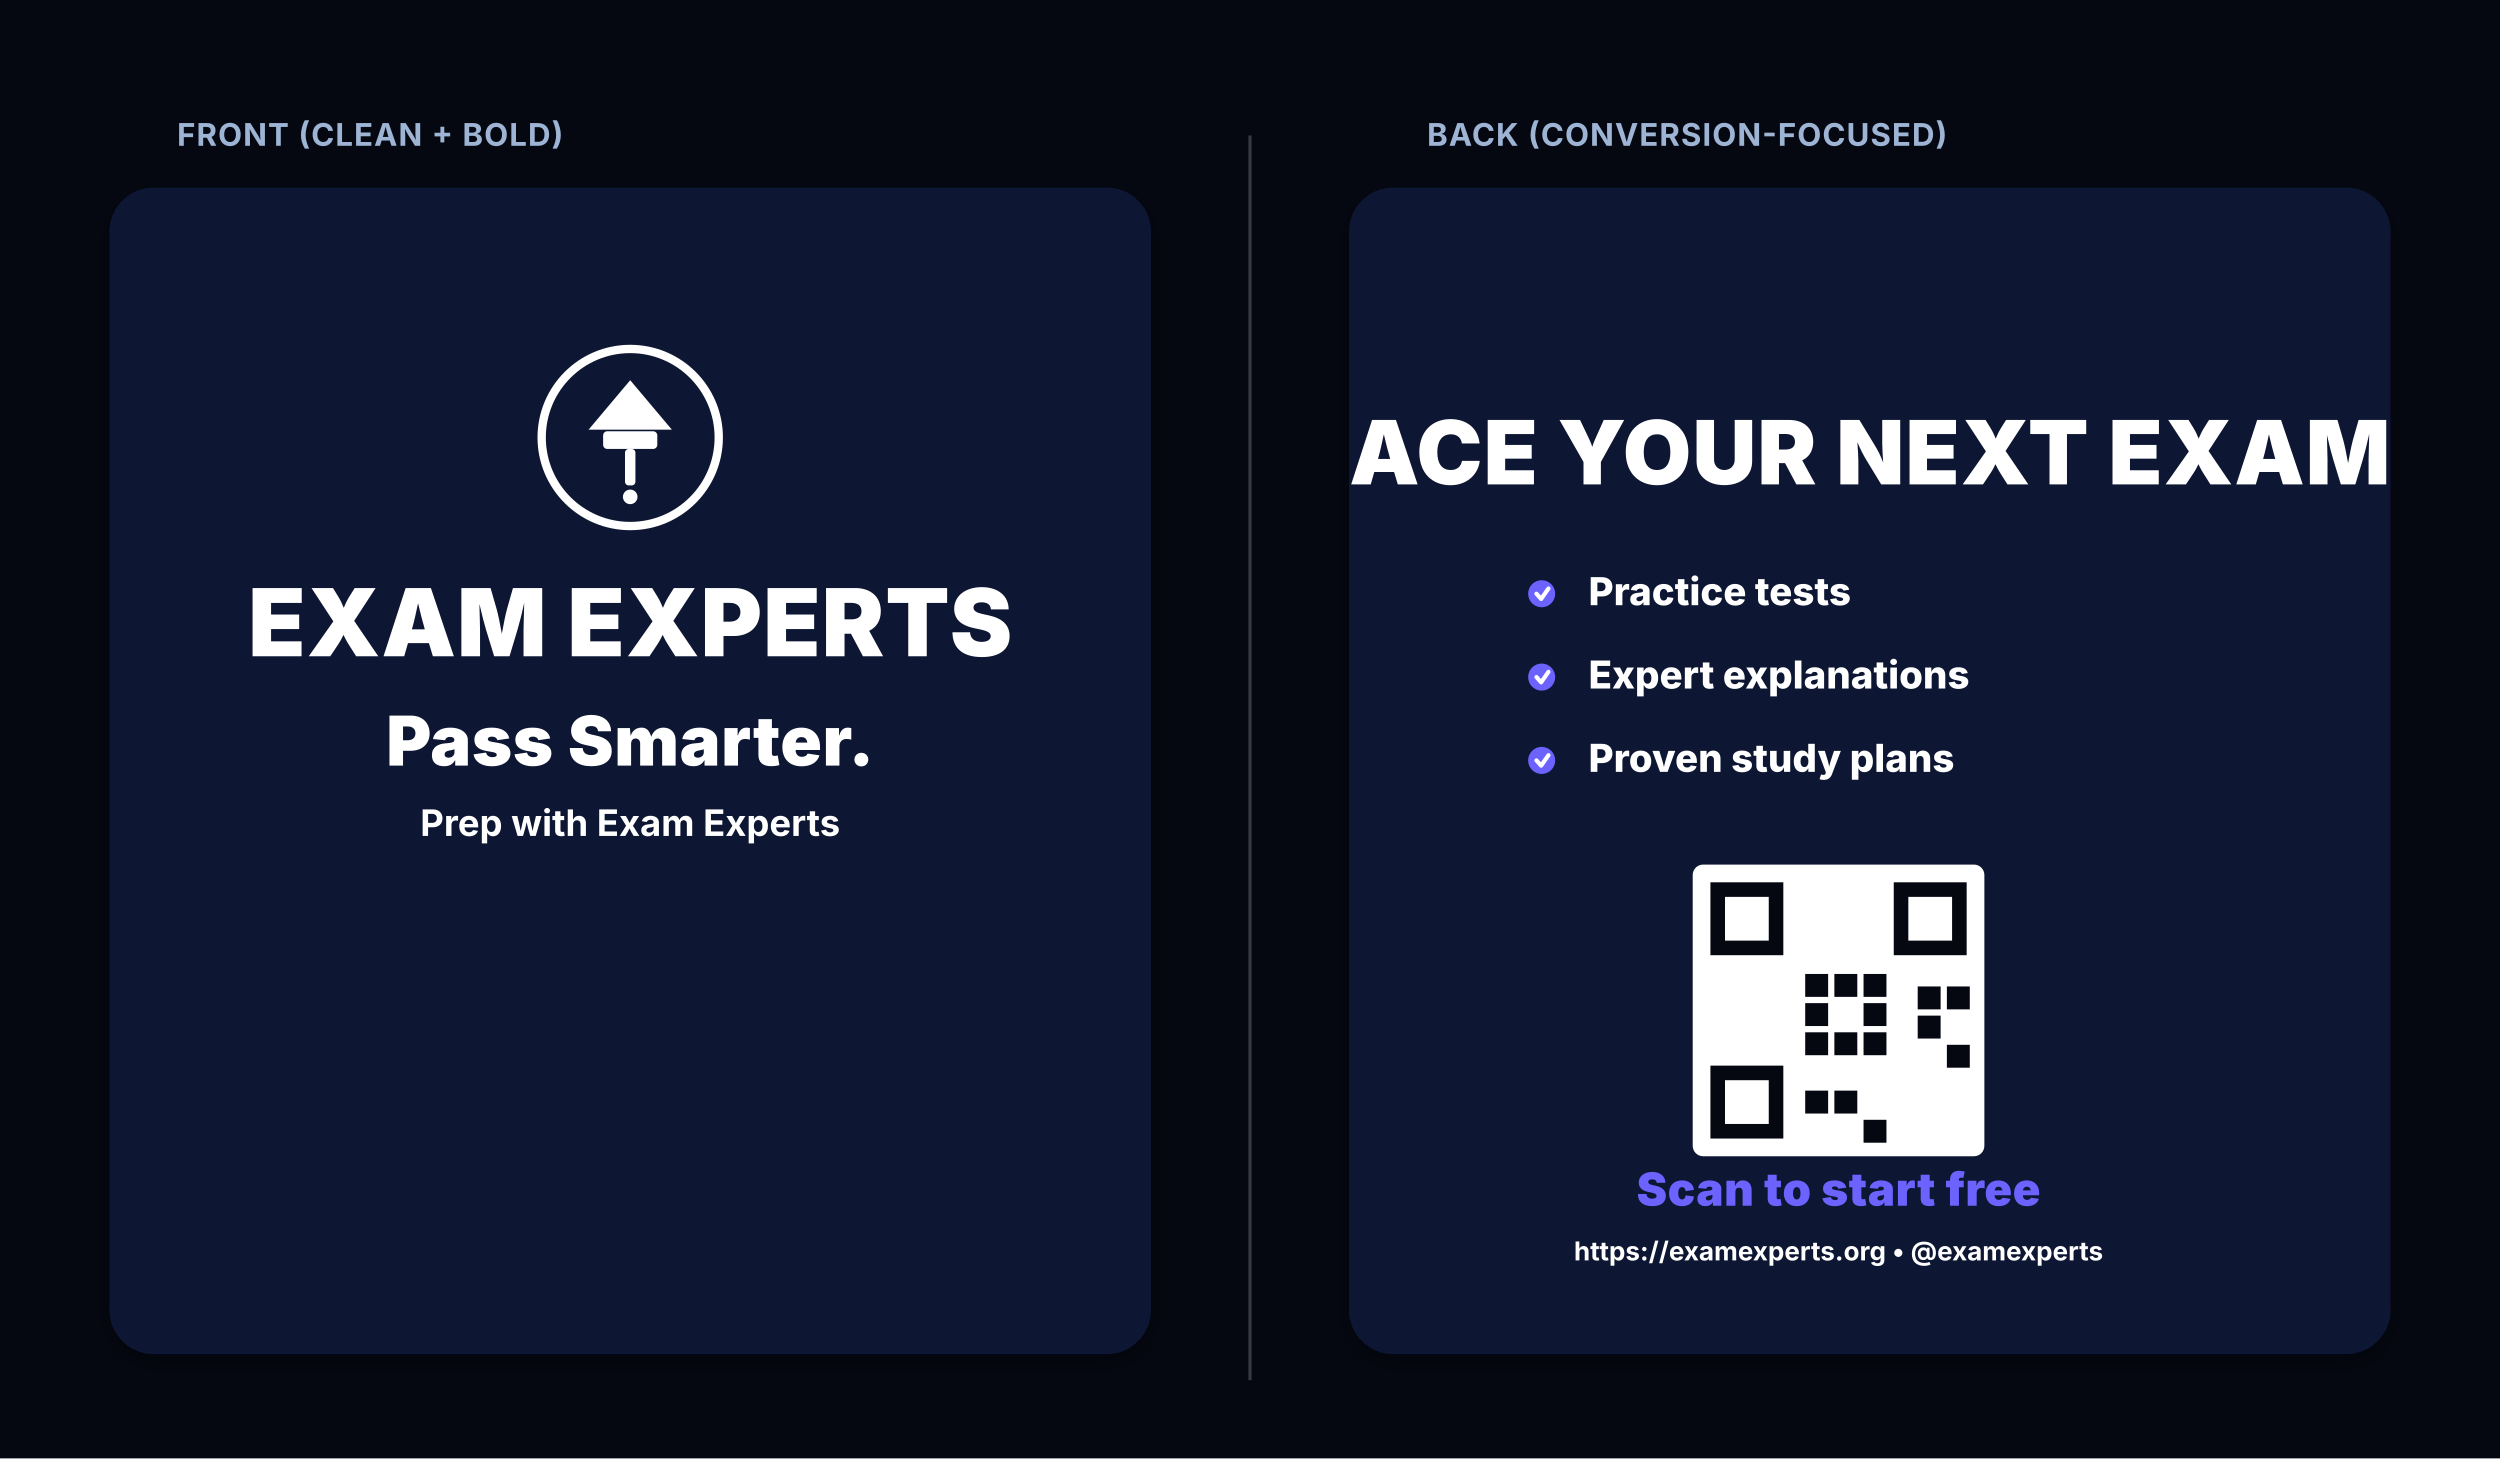
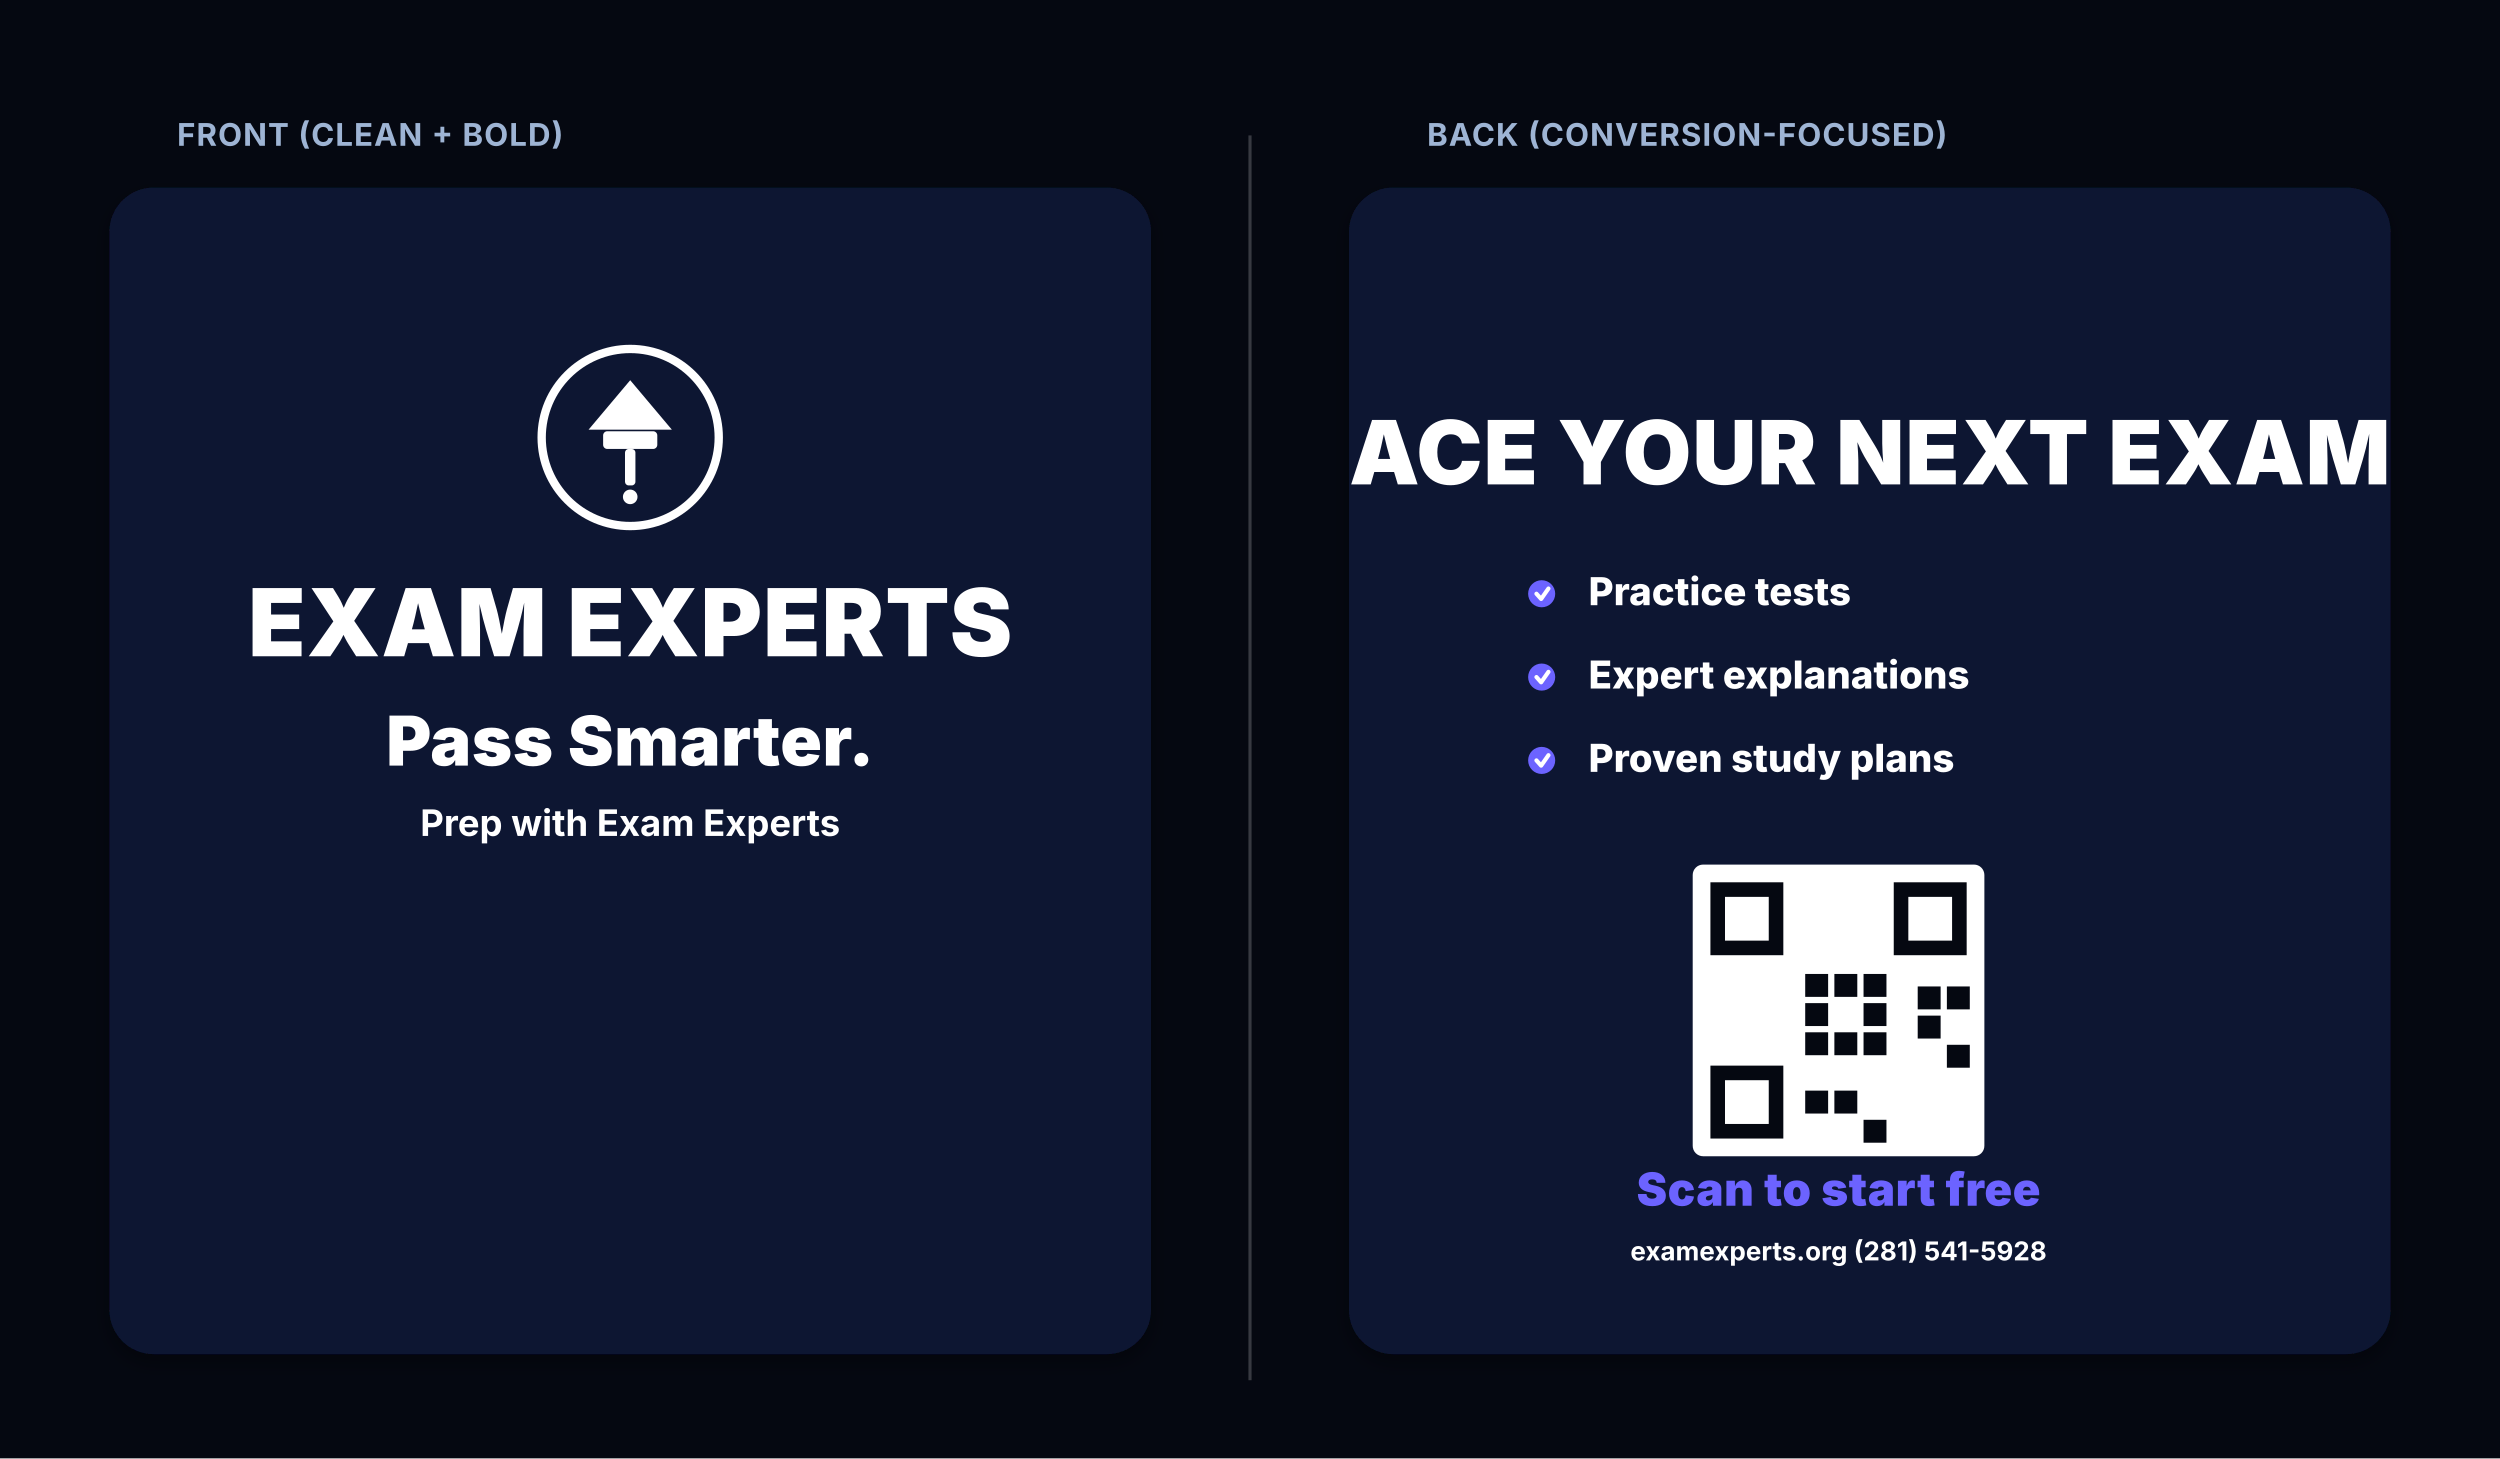
<svg xmlns="http://www.w3.org/2000/svg" width="4800" height="2800" viewBox="0 0 4800 2800" role="img" aria-label="Exam Experts marketing t-shirt redesign concept">
  <defs>
    <style>
      .label { font: 700 60px 'Inter', 'Arial', sans-serif; fill: #9eb4d4; letter-spacing: 2px; }
      .title { font: 900 180px 'Inter', 'Arial', sans-serif; fill: #ffffff; letter-spacing: 2px; }
      .headline { font: 900 132px 'Inter', 'Arial', sans-serif; fill: #ffffff; letter-spacing: 1px; }
      .subline { font: 700 70px 'Inter', 'Arial', sans-serif; fill: #ffffff; }
      .back-title { font: 900 170px 'Inter', 'Arial', sans-serif; fill: #ffffff; letter-spacing: 2px; }
      .bullet { font: 800 74px 'Inter', 'Arial', sans-serif; fill: #ffffff; }
      .accent { fill: #6c63ff; }
      .cta { font: 900 88px 'Inter', 'Arial', sans-serif; fill: #6c63ff; letter-spacing: 1px; }
      .small { font: 700 50px 'Inter', 'Arial', sans-serif; fill: #ffffff; }
      .stroke { stroke: #ffffff; stroke-opacity: 0.2; stroke-width: 6; }
    </style>
    <filter id="shadow" x="-20%" y="-20%" width="140%" height="140%">
      <feDropShadow dx="0" dy="16" stdDeviation="18" flood-opacity="0.35" />
    </filter>
  </defs>
  <rect width="4800" height="2800" fill="#050811" />
  <text x="340" y="280" class="label">FRONT (CLEAN + BOLD)</text>
  <text x="2740" y="280" class="label">BACK (CONVERSION-FOCUSED)</text>
  <rect x="210" y="360" width="2000" height="2240" rx="85" fill="#0b1730" filter="url(#shadow)" />
  <rect x="2590" y="360" width="2000" height="2240" rx="85" fill="#0b1730" filter="url(#shadow)" />
  <line x1="2400" y1="260" x2="2400" y2="2650" class="stroke" />
  <g transform="translate(1210, 1060)">
    <circle cx="0" cy="-220" r="170" fill="none" stroke="#ffffff" stroke-width="16" />
    <path d="M-80 -235 L80 -235 L0 -330 Z" fill="#ffffff" />
    <rect x="-52" y="-232" width="104" height="34" rx="8" fill="#ffffff" />
    <rect x="-10" y="-198" width="20" height="70" rx="7" fill="#ffffff" />
    <circle cx="0" cy="-106" r="14" fill="#ffffff" />
  </g>
  <text x="1210" y="1260" text-anchor="middle" class="title">EXAM EXPERTS</text>
  <text x="1210" y="1470" text-anchor="middle" class="headline">Pass Smarter.</text>
  <text x="1210" y="1605" text-anchor="middle" class="subline">Prep with Exam Experts</text>
  <text x="3590" y="930" text-anchor="middle" class="back-title">ACE YOUR NEXT EXAM</text>
  <g transform="translate(2960, 1140)">
    <circle cx="0" cy="0" r="26" class="accent" />
    <path d="M-10 0 L-1 10 L13 -10" fill="none" stroke="#ffffff" stroke-width="8" stroke-linecap="round" stroke-linejoin="round" />
    <text x="90" y="22" class="bullet">Practice tests</text>
  </g>
  <g transform="translate(2960, 1300)">
    <circle cx="0" cy="0" r="26" class="accent" />
    <path d="M-10 0 L-1 10 L13 -10" fill="none" stroke="#ffffff" stroke-width="8" stroke-linecap="round" stroke-linejoin="round" />
    <text x="90" y="22" class="bullet">Expert explanations</text>
  </g>
  <g transform="translate(2960, 1460)">
    <circle cx="0" cy="0" r="26" class="accent" />
    <path d="M-10 0 L-1 10 L13 -10" fill="none" stroke="#ffffff" stroke-width="8" stroke-linecap="round" stroke-linejoin="round" />
    <text x="90" y="22" class="bullet">Proven study plans</text>
  </g>
  <g transform="translate(3250, 1660)" role="presentation" aria-hidden="true">
    <rect x="0" y="0" width="560" height="560" fill="#ffffff" rx="20" />
    <rect x="34" y="34" width="140" height="140" fill="#050811" />
    <rect x="62" y="62" width="84" height="84" fill="#ffffff" />
    <rect x="386" y="34" width="140" height="140" fill="#050811" />
    <rect x="414" y="62" width="84" height="84" fill="#ffffff" />
    <rect x="34" y="386" width="140" height="140" fill="#050811" />
    <rect x="62" y="414" width="84" height="84" fill="#ffffff" />
    <rect x="216" y="210" width="44" height="44" fill="#050811" />
    <rect x="272" y="210" width="44" height="44" fill="#050811" />
    <rect x="328" y="210" width="44" height="44" fill="#050811" />
    <rect x="216" y="266" width="44" height="44" fill="#050811" />
    <rect x="328" y="266" width="44" height="44" fill="#050811" />
    <rect x="216" y="322" width="44" height="44" fill="#050811" />
    <rect x="272" y="322" width="44" height="44" fill="#050811" />
    <rect x="328" y="322" width="44" height="44" fill="#050811" />
    <rect x="432" y="234" width="44" height="44" fill="#050811" />
    <rect x="488" y="234" width="44" height="44" fill="#050811" />
    <rect x="432" y="290" width="44" height="44" fill="#050811" />
    <rect x="488" y="346" width="44" height="44" fill="#050811" />
    <rect x="216" y="434" width="44" height="44" fill="#050811" />
    <rect x="272" y="434" width="44" height="44" fill="#050811" />
    <rect x="328" y="490" width="44" height="44" fill="#050811" />
  </g>
  <text x="3530" y="2315" text-anchor="middle" class="cta">Scan to start free</text>
-   <text x="3530" y="2420" text-anchor="middle" class="small">https://examexperts.org • @examexperts</text>
+   <text x="3530" y="2420" text-anchor="middle" class="small">examexperts.org (281) 541-5928</text>
</svg>
